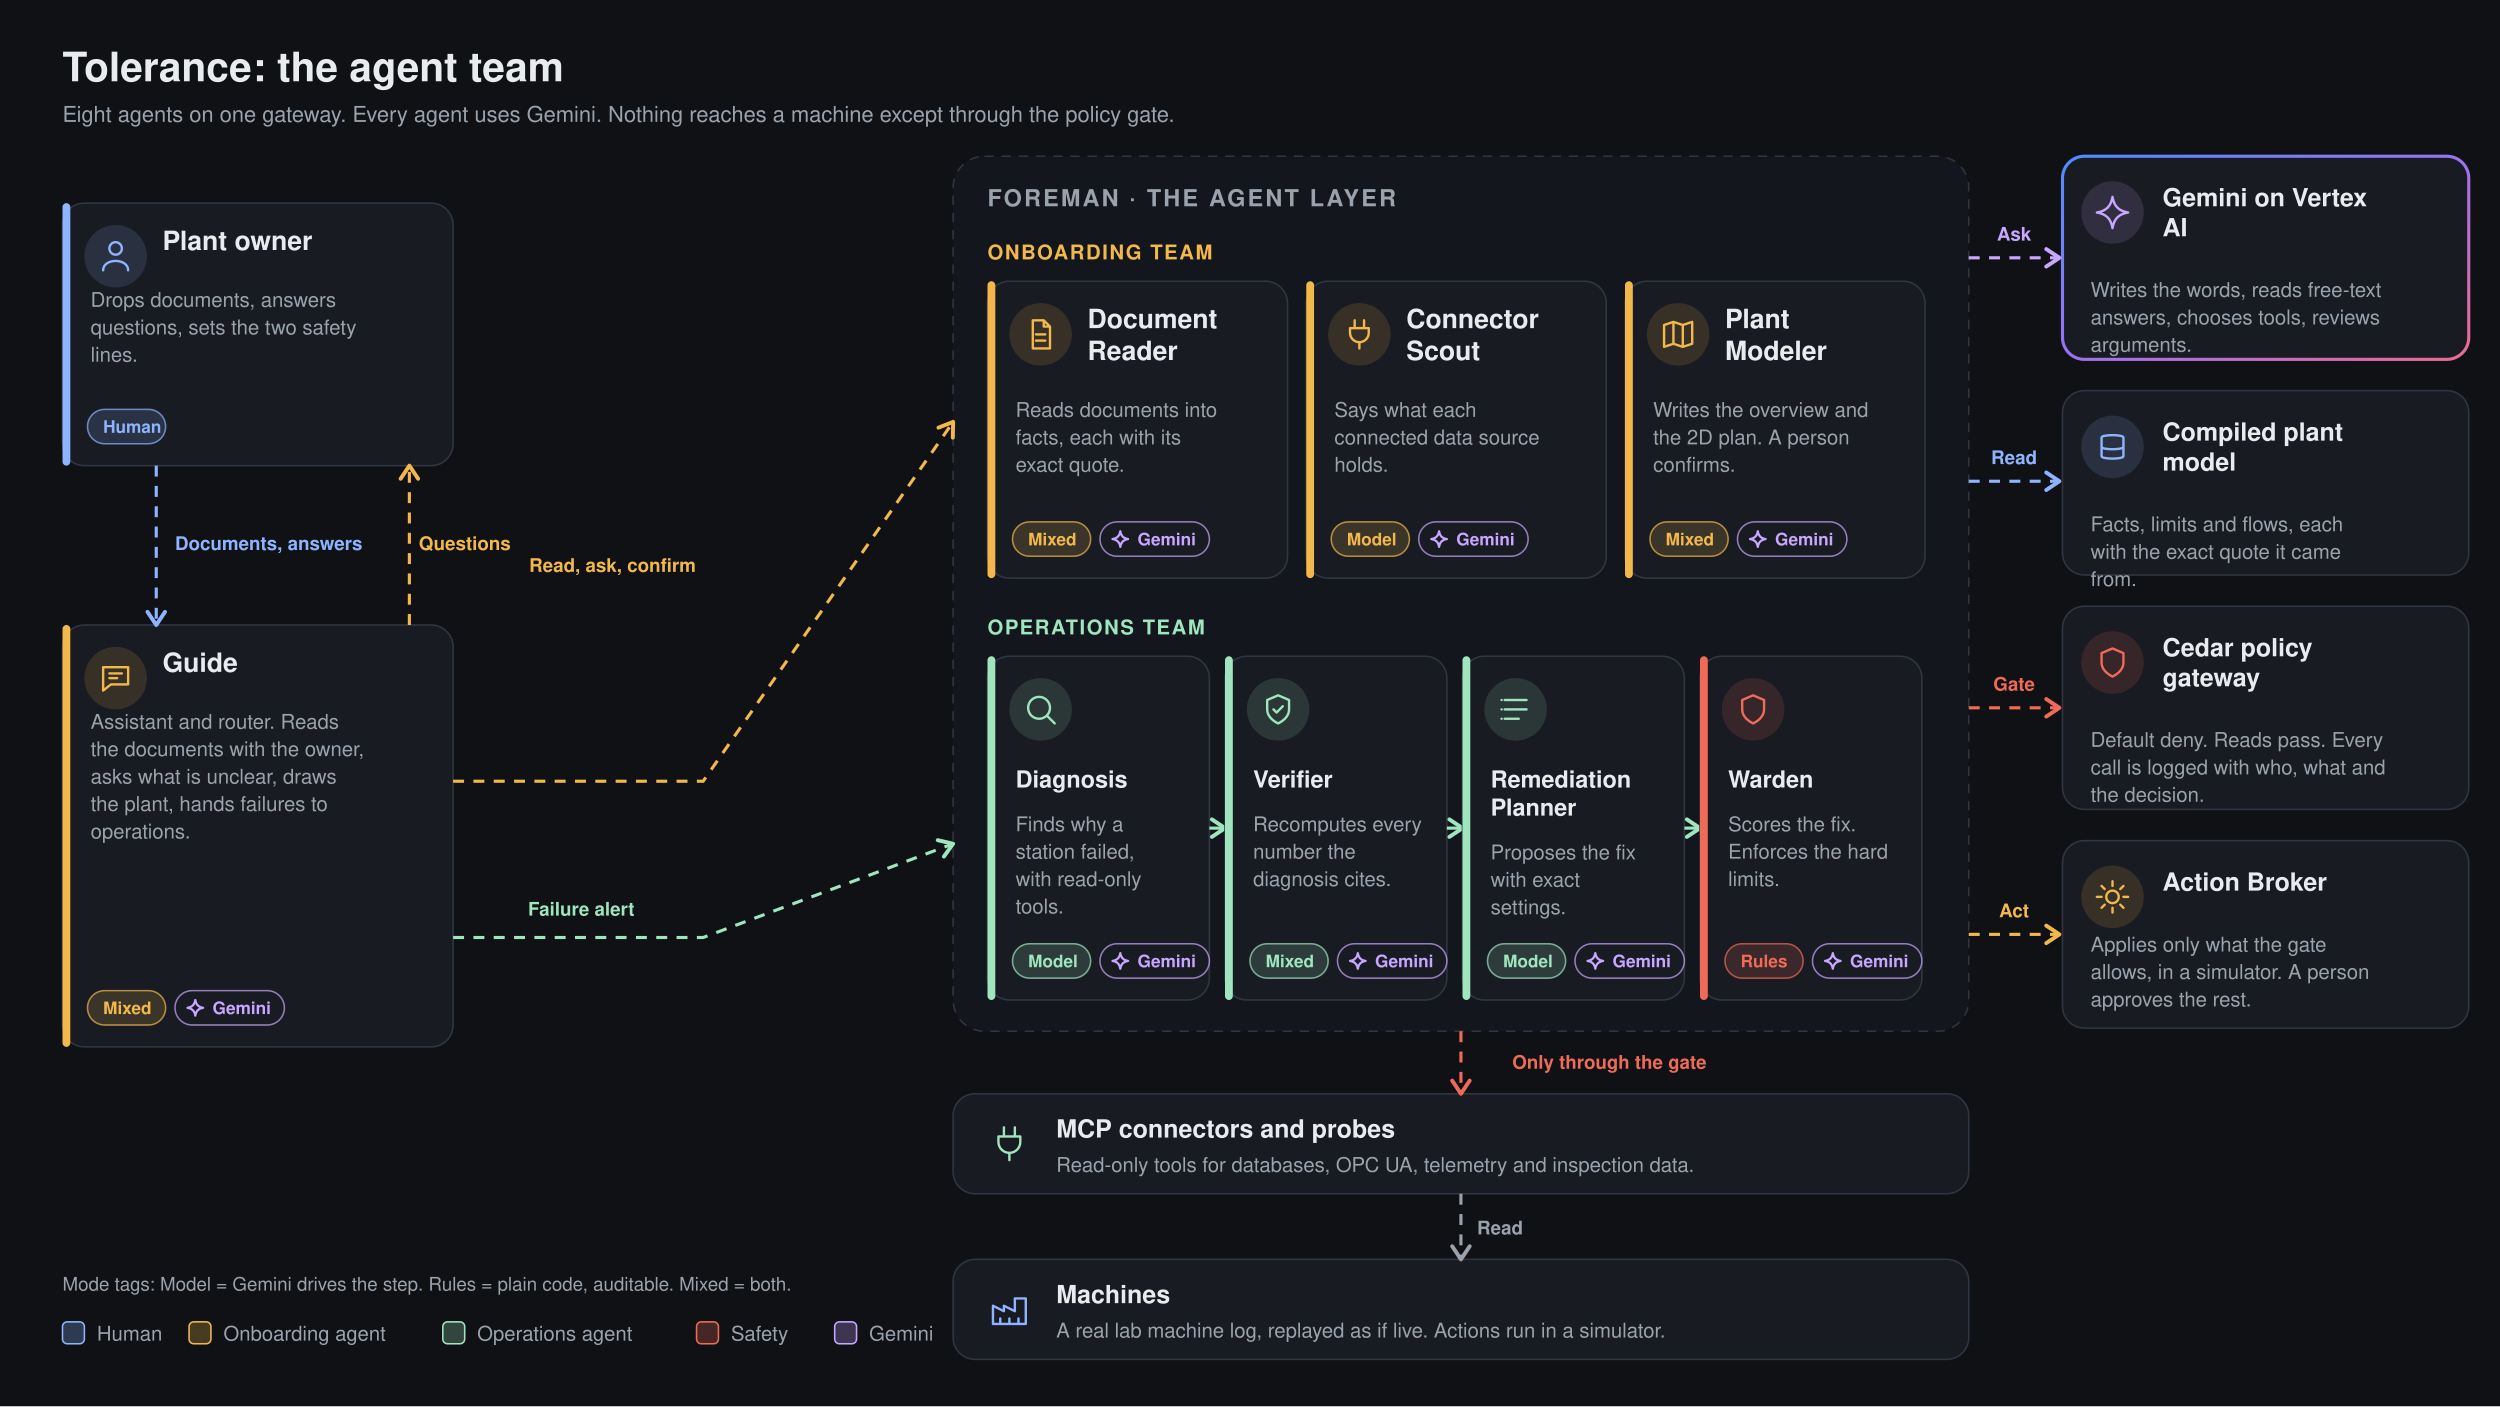
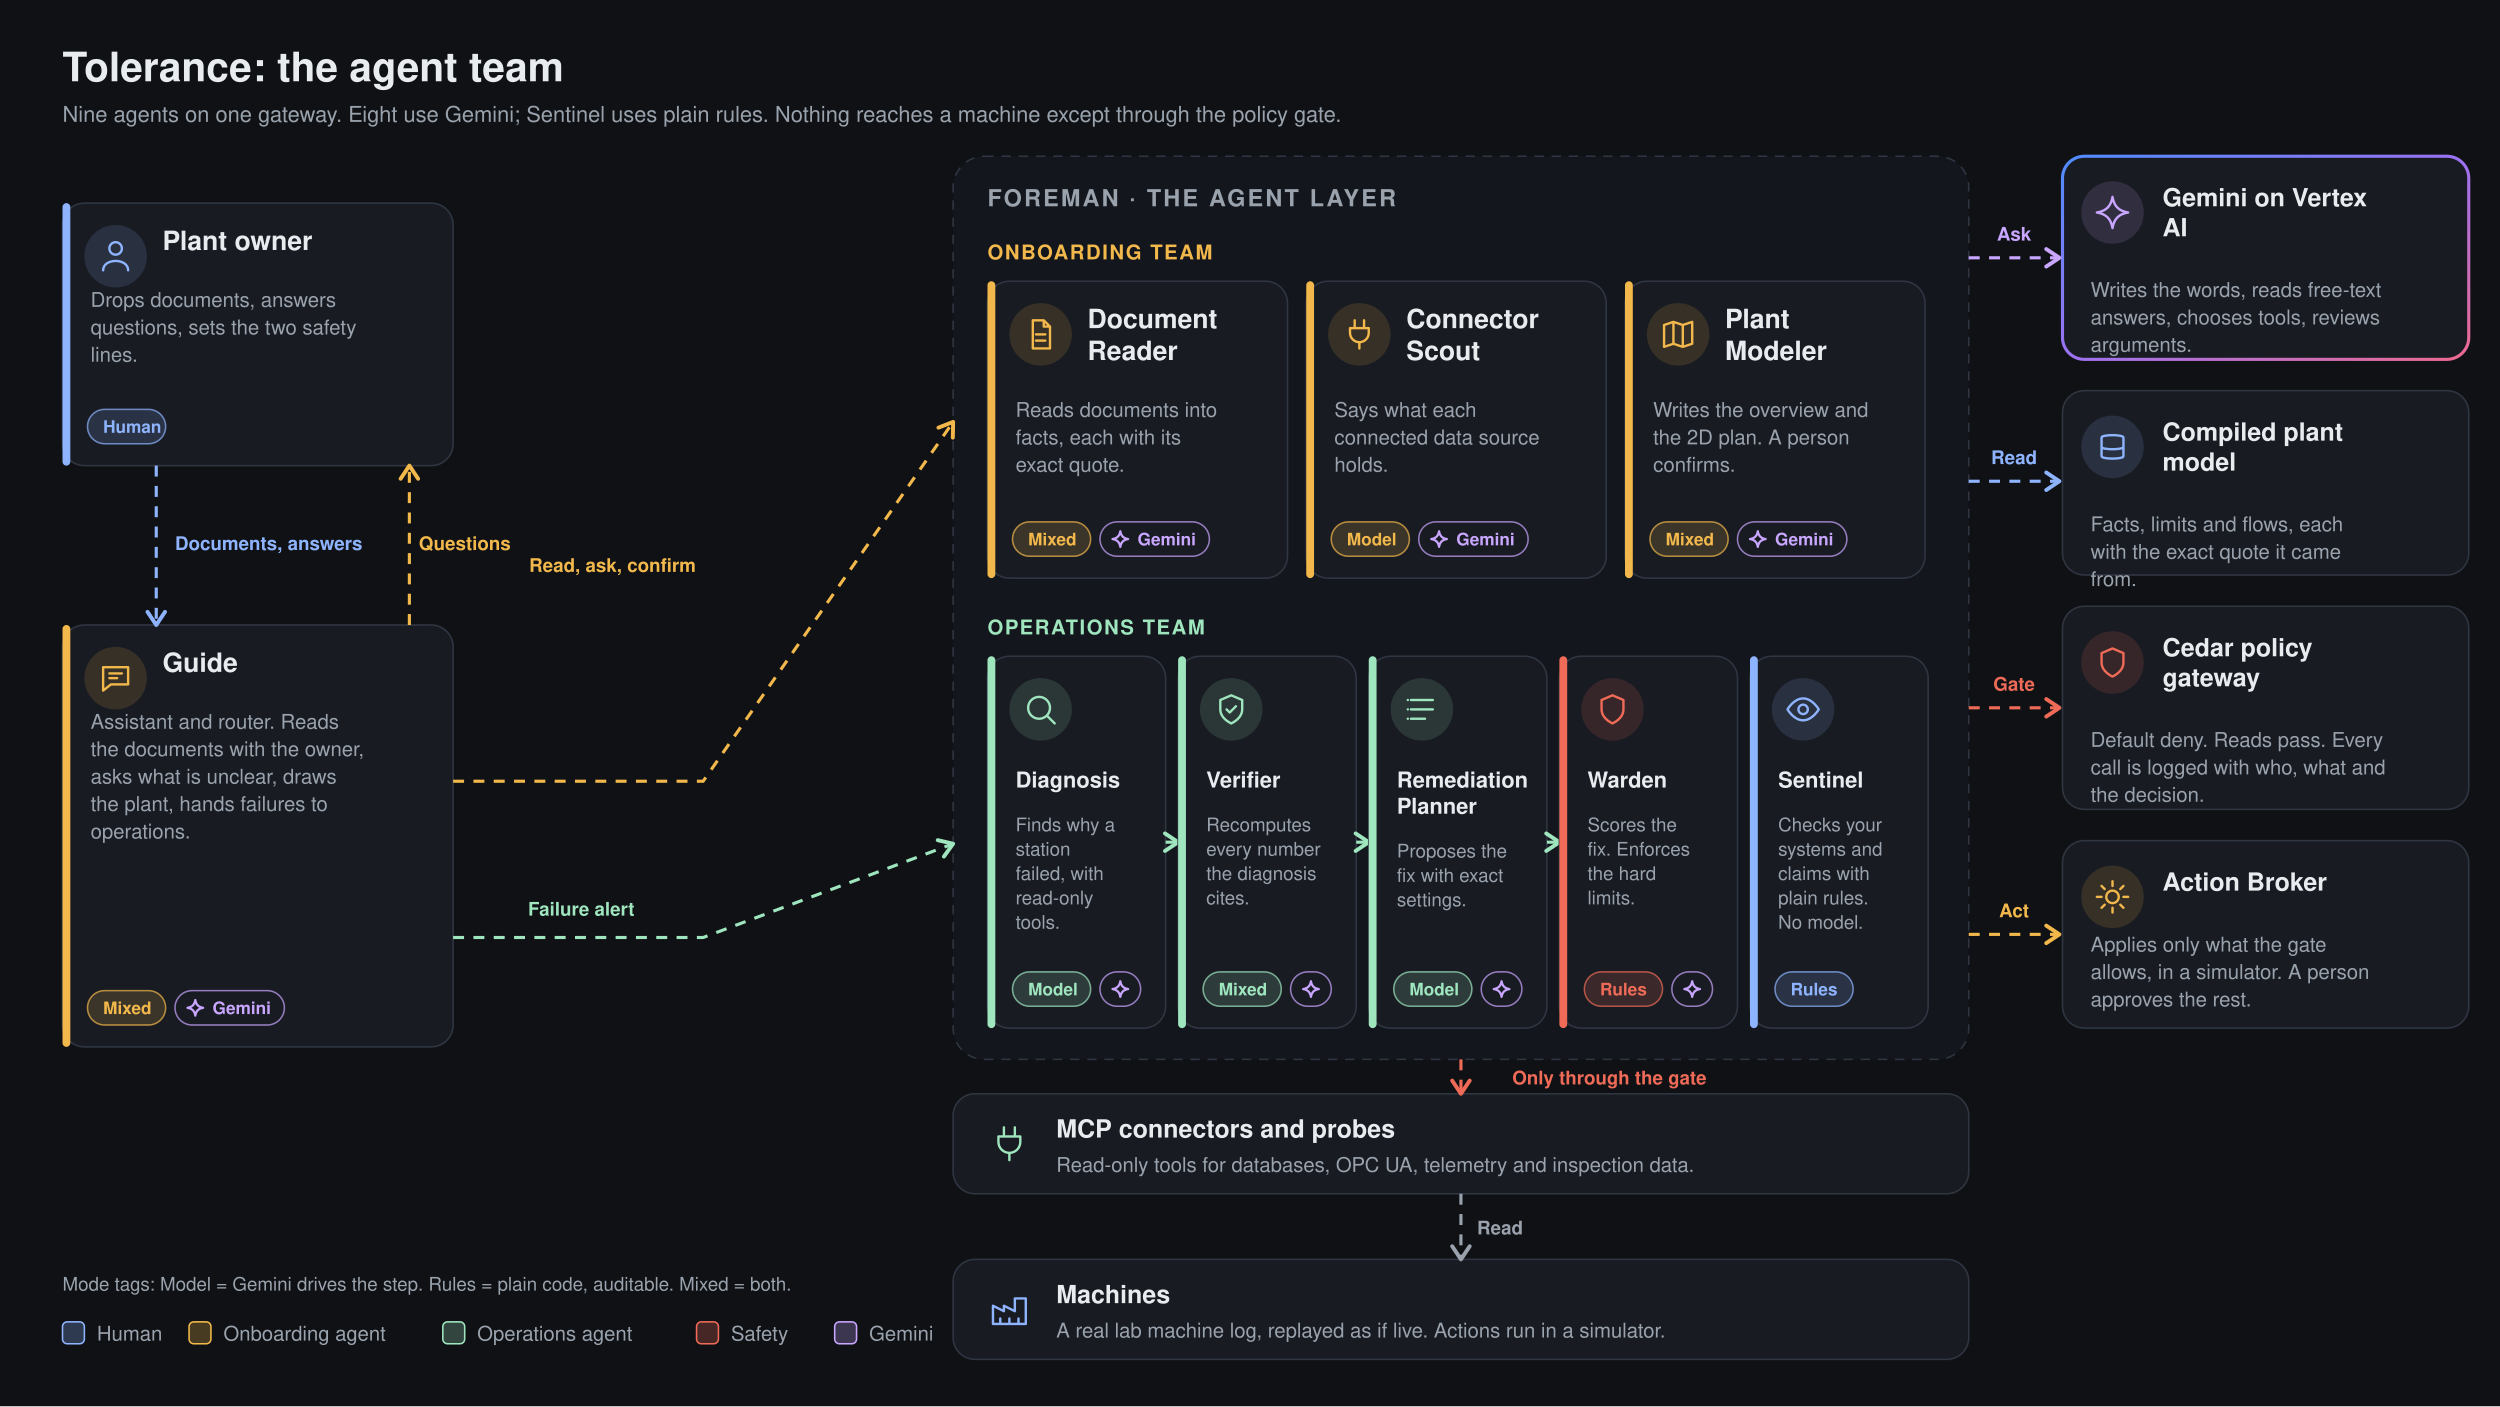
<svg xmlns="http://www.w3.org/2000/svg" viewBox="0 0 1600 900" width="1600" height="900" font-family="Helvetica, Arial, sans-serif" role="img">
  <defs>
    <style>.flow{stroke-dasharray:7 6;animation:fl 1.1s linear infinite}@keyframes fl{to{stroke-dashoffset:-26}}.card{animation:glow 8s ease-in-out infinite}@keyframes glow{0%,100%{filter:none}50%{filter:drop-shadow(0 0 6px #f2b84b33)}}@media (prefers-reduced-motion: reduce){.flow,.card{animation:none}}</style>
    <marker id="ah-9aa3ad" viewBox="0 0 10 10" refX="8" refY="5" markerWidth="7" markerHeight="7" orient="auto-start-reverse">
      <path d="M2 1L8 5L2 9" fill="none" stroke="#9aa3ad" stroke-width="1.8" stroke-linecap="round" stroke-linejoin="round" />
    </marker>
    <marker id="ah-f2b84b" viewBox="0 0 10 10" refX="8" refY="5" markerWidth="7" markerHeight="7" orient="auto-start-reverse">
      <path d="M2 1L8 5L2 9" fill="none" stroke="#f2b84b" stroke-width="1.8" stroke-linecap="round" stroke-linejoin="round" />
    </marker>
    <marker id="ah-9fe6bf" viewBox="0 0 10 10" refX="8" refY="5" markerWidth="7" markerHeight="7" orient="auto-start-reverse">
      <path d="M2 1L8 5L2 9" fill="none" stroke="#9fe6bf" stroke-width="1.8" stroke-linecap="round" stroke-linejoin="round" />
    </marker>
    <marker id="ah-8fb4ff" viewBox="0 0 10 10" refX="8" refY="5" markerWidth="7" markerHeight="7" orient="auto-start-reverse">
      <path d="M2 1L8 5L2 9" fill="none" stroke="#8fb4ff" stroke-width="1.8" stroke-linecap="round" stroke-linejoin="round" />
    </marker>
    <marker id="ah-c9a6ff" viewBox="0 0 10 10" refX="8" refY="5" markerWidth="7" markerHeight="7" orient="auto-start-reverse">
      <path d="M2 1L8 5L2 9" fill="none" stroke="#c9a6ff" stroke-width="1.8" stroke-linecap="round" stroke-linejoin="round" />
    </marker>
    <marker id="ah-ef6b57" viewBox="0 0 10 10" refX="8" refY="5" markerWidth="7" markerHeight="7" orient="auto-start-reverse">
      <path d="M2 1L8 5L2 9" fill="none" stroke="#ef6b57" stroke-width="1.8" stroke-linecap="round" stroke-linejoin="round" />
    </marker>
    <linearGradient id="gem" x1="0" y1="0" x2="1" y2="1">
      <stop offset="0" stop-color="#4f8cff" />
      <stop offset=".5" stop-color="#9b72f2" />
      <stop offset="1" stop-color="#ee6a8f" />
    </linearGradient>
  </defs>
  <rect width="1600" height="900" fill="#0f1115" />
  <text x="40" y="52" font-size="26" fill="#e9ecef" font-weight="700">Tolerance: the agent team</text>
-   <text x="40" y="78" font-size="14" fill="#9aa3ad">Eight agents on one gateway. Every agent uses Gemini. Nothing reaches a machine except through the policy gate.</text>
+   <text x="40" y="78" font-size="14" fill="#9aa3ad">Nine agents on one gateway. Eight use Gemini; Sentinel uses plain rules. Nothing reaches a machine except through the policy gate.</text>
  <g class="card">
    <rect x="40" y="130" width="250" height="168" rx="14" fill="#181b22" stroke="#2f3642" />
    <rect x="40" y="130" width="5" height="168" rx="2.5" fill="#8fb4ff" />
    <circle cx="74" cy="164" r="20" fill="#8fb4ff" fill-opacity=".14" />
    <g transform="translate(62,152) scale(1.0)" fill="none" stroke="#8fb4ff" stroke-width="1.53" stroke-linecap="round" stroke-linejoin="round">
      <path d="M12 11a4 4 0 1 0 0-8 4 4 0 0 0 0 8z M4 21c0-4 4-6 8-6s8 2 8 6" />
    </g>
    <text x="104" y="160.0" font-size="17" fill="#e9ecef" font-weight="700" text-anchor="start">Plant owner</text>
    <text x="58" y="196.4" font-size="13" fill="#9aa3ad" font-weight="400" text-anchor="start">Drops documents, answers</text>
    <text x="58" y="214.0" font-size="13" fill="#9aa3ad" font-weight="400" text-anchor="start">questions, sets the two safety</text>
    <text x="58" y="231.5" font-size="13" fill="#9aa3ad" font-weight="400" text-anchor="start">lines.</text>
    <rect x="56" y="262" width="50" height="22" rx="11" fill="#8fb4ff" fill-opacity="0.16" stroke="#8fb4ff" stroke-opacity=".7" />
    <text x="66" y="277" font-size="11" fill="#8fb4ff" font-weight="600">Human</text>
  </g>
  <g class="card">
    <rect x="40" y="400" width="250" height="270" rx="14" fill="#181b22" stroke="#2f3642" />
    <rect x="40" y="400" width="5" height="270" rx="2.5" fill="#f2b84b" />
    <circle cx="74" cy="434" r="20" fill="#f2b84b" fill-opacity=".14" />
    <g transform="translate(62,422) scale(1.0)" fill="none" stroke="#f2b84b" stroke-width="1.53" stroke-linecap="round" stroke-linejoin="round">
      <path d="M4 5h16v11H9l-5 4z M8 9h8 M8 12h5" />
    </g>
    <text x="104" y="430.0" font-size="17" fill="#e9ecef" font-weight="700" text-anchor="start">Guide</text>
    <text x="58" y="466.4" font-size="13" fill="#9aa3ad" font-weight="400" text-anchor="start">Assistant and router. Reads</text>
    <text x="58" y="483.9" font-size="13" fill="#9aa3ad" font-weight="400" text-anchor="start">the documents with the owner,</text>
    <text x="58" y="501.5" font-size="13" fill="#9aa3ad" font-weight="400" text-anchor="start">asks what is unclear, draws</text>
    <text x="58" y="519.0" font-size="13" fill="#9aa3ad" font-weight="400" text-anchor="start">the plant, hands failures to</text>
    <text x="58" y="536.6" font-size="13" fill="#9aa3ad" font-weight="400" text-anchor="start">operations.</text>
    <rect x="56" y="634" width="50" height="22" rx="11" fill="#f2b84b" fill-opacity="0.16" stroke="#f2b84b" stroke-opacity=".7" />
    <text x="66" y="649" font-size="11" fill="#f2b84b" font-weight="600">Mixed</text>
    <rect x="112.0" y="634" width="70" height="22" rx="11" fill="none" fill-opacity="0" stroke="#c9a6ff" stroke-opacity=".7" />
    <g transform="translate(119.0,639) scale(0.5)" fill="none" stroke="#c9a6ff" stroke-width="2.88" stroke-linecap="round" stroke-linejoin="round">
      <path d="M12 2c1 6 4 9 10 10-6 1-9 4-10 10-1-6-4-9-10-10 6-1 9-4 10-10z" />
    </g>
    <text x="136.0" y="649" font-size="11" fill="#c9a6ff" font-weight="600">Gemini</text>
  </g>
  <path d="M100,298 L100,400" fill="none" stroke="#8fb4ff" stroke-width="2" class="flow" marker-end="url(#ah-8fb4ff)" />
  <text x="112" y="352" font-size="12" fill="#8fb4ff" font-weight="600">Documents, answers</text>
  <path d="M262,400 L262,298" fill="none" stroke="#f2b84b" stroke-width="2" class="flow" marker-end="url(#ah-f2b84b)" />
  <text x="268" y="352" font-size="12" fill="#f2b84b" font-weight="600">Questions</text>
-   <rect x="610" y="100" width="650" height="560" rx="20" fill="#13161c" stroke="#2f3642" stroke-dasharray="6 5" />
+   <rect x="610" y="100" width="650" height="578" rx="20" fill="#13161c" stroke="#2f3642" stroke-dasharray="6 5" />
  <text x="632" y="132" font-size="15" fill="#9aa3ad" font-weight="700" letter-spacing="1.4">FOREMAN · THE AGENT LAYER</text>
  <text x="632" y="166" font-size="13" fill="#f2b84b" font-weight="700" letter-spacing="1">ONBOARDING TEAM</text>
  <g class="card">
    <rect x="632" y="180" width="192" height="190" rx="14" fill="#181b22" stroke="#2f3642" />
    <rect x="632" y="180" width="5" height="190" rx="2.5" fill="#f2b84b" />
    <circle cx="666" cy="214" r="20" fill="#f2b84b" fill-opacity=".14" />
    <g transform="translate(654,202) scale(1.0)" fill="none" stroke="#f2b84b" stroke-width="1.53" stroke-linecap="round" stroke-linejoin="round">
      <path d="M7 3h7l4 4v14H7z M14 3v4h4 M9 12h6 M9 16h6" />
    </g>
    <text x="696" y="210.0" font-size="17" fill="#e9ecef" font-weight="700" text-anchor="start">Document</text>
    <text x="696" y="230.4" font-size="17" fill="#e9ecef" font-weight="700" text-anchor="start">Reader</text>
    <text x="650" y="266.8" font-size="13" fill="#9aa3ad" font-weight="400" text-anchor="start">Reads documents into</text>
    <text x="650" y="284.4" font-size="13" fill="#9aa3ad" font-weight="400" text-anchor="start">facts, each with its</text>
    <text x="650" y="301.9" font-size="13" fill="#9aa3ad" font-weight="400" text-anchor="start">exact quote.</text>
    <rect x="648" y="334" width="50" height="22" rx="11" fill="#f2b84b" fill-opacity="0.16" stroke="#f2b84b" stroke-opacity=".7" />
    <text x="658" y="349" font-size="11" fill="#f2b84b" font-weight="600">Mixed</text>
    <rect x="704.0" y="334" width="70" height="22" rx="11" fill="none" fill-opacity="0" stroke="#c9a6ff" stroke-opacity=".7" />
    <g transform="translate(711.0,339) scale(0.5)" fill="none" stroke="#c9a6ff" stroke-width="2.88" stroke-linecap="round" stroke-linejoin="round">
      <path d="M12 2c1 6 4 9 10 10-6 1-9 4-10 10-1-6-4-9-10-10 6-1 9-4 10-10z" />
    </g>
    <text x="728.0" y="349" font-size="11" fill="#c9a6ff" font-weight="600">Gemini</text>
  </g>
  <g class="card">
    <rect x="836" y="180" width="192" height="190" rx="14" fill="#181b22" stroke="#2f3642" />
    <rect x="836" y="180" width="5" height="190" rx="2.5" fill="#f2b84b" />
    <circle cx="870" cy="214" r="20" fill="#f2b84b" fill-opacity=".14" />
    <g transform="translate(858,202) scale(1.0)" fill="none" stroke="#f2b84b" stroke-width="1.53" stroke-linecap="round" stroke-linejoin="round">
      <path d="M9 3v5 M15 3v5 M6 8h12v3a6 6 0 0 1-12 0z M12 17v4" />
    </g>
    <text x="900" y="210.0" font-size="17" fill="#e9ecef" font-weight="700" text-anchor="start">Connector</text>
    <text x="900" y="230.4" font-size="17" fill="#e9ecef" font-weight="700" text-anchor="start">Scout</text>
    <text x="854" y="266.8" font-size="13" fill="#9aa3ad" font-weight="400" text-anchor="start">Says what each</text>
    <text x="854" y="284.4" font-size="13" fill="#9aa3ad" font-weight="400" text-anchor="start">connected data source</text>
    <text x="854" y="301.9" font-size="13" fill="#9aa3ad" font-weight="400" text-anchor="start">holds.</text>
    <rect x="852" y="334" width="50" height="22" rx="11" fill="#f2b84b" fill-opacity="0.16" stroke="#f2b84b" stroke-opacity=".7" />
    <text x="862" y="349" font-size="11" fill="#f2b84b" font-weight="600">Model</text>
    <rect x="908.0" y="334" width="70" height="22" rx="11" fill="none" fill-opacity="0" stroke="#c9a6ff" stroke-opacity=".7" />
    <g transform="translate(915.0,339) scale(0.5)" fill="none" stroke="#c9a6ff" stroke-width="2.88" stroke-linecap="round" stroke-linejoin="round">
      <path d="M12 2c1 6 4 9 10 10-6 1-9 4-10 10-1-6-4-9-10-10 6-1 9-4 10-10z" />
    </g>
    <text x="932.0" y="349" font-size="11" fill="#c9a6ff" font-weight="600">Gemini</text>
  </g>
  <g class="card">
    <rect x="1040" y="180" width="192" height="190" rx="14" fill="#181b22" stroke="#2f3642" />
    <rect x="1040" y="180" width="5" height="190" rx="2.5" fill="#f2b84b" />
    <circle cx="1074" cy="214" r="20" fill="#f2b84b" fill-opacity=".14" />
    <g transform="translate(1062,202) scale(1.0)" fill="none" stroke="#f2b84b" stroke-width="1.53" stroke-linecap="round" stroke-linejoin="round">
      <path d="M3 6l6-2 6 2 6-2v14l-6 2-6-2-6 2z M9 4v14 M15 6v14" />
    </g>
    <text x="1104" y="210.0" font-size="17" fill="#e9ecef" font-weight="700" text-anchor="start">Plant</text>
    <text x="1104" y="230.4" font-size="17" fill="#e9ecef" font-weight="700" text-anchor="start">Modeler</text>
    <text x="1058" y="266.8" font-size="13" fill="#9aa3ad" font-weight="400" text-anchor="start">Writes the overview and</text>
    <text x="1058" y="284.4" font-size="13" fill="#9aa3ad" font-weight="400" text-anchor="start">the 2D plan. A person</text>
    <text x="1058" y="301.9" font-size="13" fill="#9aa3ad" font-weight="400" text-anchor="start">confirms.</text>
    <rect x="1056" y="334" width="50" height="22" rx="11" fill="#f2b84b" fill-opacity="0.16" stroke="#f2b84b" stroke-opacity=".7" />
    <text x="1066" y="349" font-size="11" fill="#f2b84b" font-weight="600">Mixed</text>
    <rect x="1112.0" y="334" width="70" height="22" rx="11" fill="none" fill-opacity="0" stroke="#c9a6ff" stroke-opacity=".7" />
    <g transform="translate(1119.0,339) scale(0.5)" fill="none" stroke="#c9a6ff" stroke-width="2.88" stroke-linecap="round" stroke-linejoin="round">
      <path d="M12 2c1 6 4 9 10 10-6 1-9 4-10 10-1-6-4-9-10-10 6-1 9-4 10-10z" />
    </g>
    <text x="1136.0" y="349" font-size="11" fill="#c9a6ff" font-weight="600">Gemini</text>
  </g>
  <text x="632" y="406" font-size="13" fill="#9fe6bf" font-weight="700" letter-spacing="1">OPERATIONS TEAM</text>
  <g class="card">
-     <rect x="632" y="420" width="142" height="220" rx="14" fill="#181b22" stroke="#2f3642" />
-     <rect x="632" y="420" width="5" height="220" rx="2.5" fill="#9fe6bf" />
+     <rect x="632" y="420" width="114" height="238" rx="14" fill="#181b22" stroke="#2f3642" />
+     <rect x="632" y="420" width="5" height="238" rx="2.5" fill="#9fe6bf" />
    <circle cx="666" cy="454" r="20" fill="#9fe6bf" fill-opacity=".14" />
    <g transform="translate(654,442) scale(1.0)" fill="none" stroke="#9fe6bf" stroke-width="1.53" stroke-linecap="round" stroke-linejoin="round">
      <path d="M11 4a7 7 0 1 0 0 14 7 7 0 0 0 0-14z M21 21l-5-5" />
    </g>
-     <text x="650" y="504.0" font-size="15" fill="#e9ecef" font-weight="700" text-anchor="start">Diagnosis</text>
-     <text x="650" y="532.0" font-size="13" fill="#9aa3ad" font-weight="400" text-anchor="start">Finds why a</text>
-     <text x="650" y="549.5" font-size="13" fill="#9aa3ad" font-weight="400" text-anchor="start">station failed,</text>
-     <text x="650" y="567.1" font-size="13" fill="#9aa3ad" font-weight="400" text-anchor="start">with read-only</text>
-     <text x="650" y="584.6" font-size="13" fill="#9aa3ad" font-weight="400" text-anchor="start">tools.</text>
-     <rect x="648" y="604" width="50" height="22" rx="11" fill="#9fe6bf" fill-opacity="0.16" stroke="#9fe6bf" stroke-opacity=".7" />
-     <text x="658" y="619" font-size="11" fill="#9fe6bf" font-weight="600">Model</text>
-     <rect x="704.0" y="604" width="70" height="22" rx="11" fill="none" fill-opacity="0" stroke="#c9a6ff" stroke-opacity=".7" />
-     <g transform="translate(711.0,609) scale(0.5)" fill="none" stroke="#c9a6ff" stroke-width="2.88" stroke-linecap="round" stroke-linejoin="round">
-       <path d="M12 2c1 6 4 9 10 10-6 1-9 4-10 10-1-6-4-9-10-10 6-1 9-4 10-10z" />
-     </g>
-     <text x="728.0" y="619" font-size="11" fill="#c9a6ff" font-weight="600">Gemini</text>
-   </g>
-   <path d="M774,530 L784,530" fill="none" stroke="#9fe6bf" stroke-width="2" marker-end="url(#ah-9fe6bf)" />
-   <g class="card">
-     <rect x="784" y="420" width="142" height="220" rx="14" fill="#181b22" stroke="#2f3642" />
-     <rect x="784" y="420" width="5" height="220" rx="2.5" fill="#9fe6bf" />
-     <circle cx="818" cy="454" r="20" fill="#9fe6bf" fill-opacity=".14" />
-     <g transform="translate(806,442) scale(1.0)" fill="none" stroke="#9fe6bf" stroke-width="1.53" stroke-linecap="round" stroke-linejoin="round">
+     <text x="650" y="504.0" font-size="14" fill="#e9ecef" font-weight="700" text-anchor="start">Diagnosis</text>
+     <text x="650" y="532.0" font-size="12" fill="#9aa3ad" font-weight="400" text-anchor="start">Finds why a</text>
+     <text x="650" y="547.6" font-size="12" fill="#9aa3ad" font-weight="400" text-anchor="start">station</text>
+     <text x="650" y="563.2" font-size="12" fill="#9aa3ad" font-weight="400" text-anchor="start">failed, with</text>
+     <text x="650" y="578.8" font-size="12" fill="#9aa3ad" font-weight="400" text-anchor="start">read-only</text>
+     <text x="650" y="594.4" font-size="12" fill="#9aa3ad" font-weight="400" text-anchor="start">tools.</text>
+     <rect x="648" y="622" width="50" height="22" rx="11" fill="#9fe6bf" fill-opacity="0.16" stroke="#9fe6bf" stroke-opacity=".7" />
+     <text x="658" y="637" font-size="11" fill="#9fe6bf" font-weight="600">Model</text>
+     <rect x="704.0" y="622" width="26" height="22" rx="11" fill="none" fill-opacity="0" stroke="#c9a6ff" stroke-opacity=".7" />
+     <g transform="translate(711.0,627) scale(0.5)" fill="none" stroke="#c9a6ff" stroke-width="2.88" stroke-linecap="round" stroke-linejoin="round">
+       <path d="M12 2c1 6 4 9 10 10-6 1-9 4-10 10-1-6-4-9-10-10 6-1 9-4 10-10z" />
+     </g>
+     <text x="728.0" y="637" font-size="11" fill="#c9a6ff" font-weight="600" />
+   </g>
+   <path d="M746,539 L754,539" fill="none" stroke="#9fe6bf" stroke-width="2" marker-end="url(#ah-9fe6bf)" />
+   <g class="card">
+     <rect x="754" y="420" width="114" height="238" rx="14" fill="#181b22" stroke="#2f3642" />
+     <rect x="754" y="420" width="5" height="238" rx="2.5" fill="#9fe6bf" />
+     <circle cx="788" cy="454" r="20" fill="#9fe6bf" fill-opacity=".14" />
+     <g transform="translate(776,442) scale(1.0)" fill="none" stroke="#9fe6bf" stroke-width="1.53" stroke-linecap="round" stroke-linejoin="round">
      <path d="M12 3l7 3v6c0 4-3 7-7 9-4-2-7-5-7-9V6z M9 12l2 2 4-4" />
    </g>
-     <text x="802" y="504.0" font-size="15" fill="#e9ecef" font-weight="700" text-anchor="start">Verifier</text>
-     <text x="802" y="532.0" font-size="13" fill="#9aa3ad" font-weight="400" text-anchor="start">Recomputes every</text>
-     <text x="802" y="549.5" font-size="13" fill="#9aa3ad" font-weight="400" text-anchor="start">number the</text>
-     <text x="802" y="567.1" font-size="13" fill="#9aa3ad" font-weight="400" text-anchor="start">diagnosis cites.</text>
-     <rect x="800" y="604" width="50" height="22" rx="11" fill="#9fe6bf" fill-opacity="0.16" stroke="#9fe6bf" stroke-opacity=".7" />
-     <text x="810" y="619" font-size="11" fill="#9fe6bf" font-weight="600">Mixed</text>
-     <rect x="856.0" y="604" width="70" height="22" rx="11" fill="none" fill-opacity="0" stroke="#c9a6ff" stroke-opacity=".7" />
-     <g transform="translate(863.0,609) scale(0.5)" fill="none" stroke="#c9a6ff" stroke-width="2.88" stroke-linecap="round" stroke-linejoin="round">
-       <path d="M12 2c1 6 4 9 10 10-6 1-9 4-10 10-1-6-4-9-10-10 6-1 9-4 10-10z" />
-     </g>
-     <text x="880.0" y="619" font-size="11" fill="#c9a6ff" font-weight="600">Gemini</text>
-   </g>
-   <path d="M926,530 L936,530" fill="none" stroke="#9fe6bf" stroke-width="2" marker-end="url(#ah-9fe6bf)" />
-   <g class="card">
-     <rect x="936" y="420" width="142" height="220" rx="14" fill="#181b22" stroke="#2f3642" />
-     <rect x="936" y="420" width="5" height="220" rx="2.5" fill="#9fe6bf" />
-     <circle cx="970" cy="454" r="20" fill="#9fe6bf" fill-opacity=".14" />
-     <g transform="translate(958,442) scale(1.0)" fill="none" stroke="#9fe6bf" stroke-width="1.53" stroke-linecap="round" stroke-linejoin="round">
+     <text x="772" y="504.0" font-size="14" fill="#e9ecef" font-weight="700" text-anchor="start">Verifier</text>
+     <text x="772" y="532.0" font-size="12" fill="#9aa3ad" font-weight="400" text-anchor="start">Recomputes</text>
+     <text x="772" y="547.6" font-size="12" fill="#9aa3ad" font-weight="400" text-anchor="start">every number</text>
+     <text x="772" y="563.2" font-size="12" fill="#9aa3ad" font-weight="400" text-anchor="start">the diagnosis</text>
+     <text x="772" y="578.8" font-size="12" fill="#9aa3ad" font-weight="400" text-anchor="start">cites.</text>
+     <rect x="770" y="622" width="50" height="22" rx="11" fill="#9fe6bf" fill-opacity="0.16" stroke="#9fe6bf" stroke-opacity=".7" />
+     <text x="780" y="637" font-size="11" fill="#9fe6bf" font-weight="600">Mixed</text>
+     <rect x="826.0" y="622" width="26" height="22" rx="11" fill="none" fill-opacity="0" stroke="#c9a6ff" stroke-opacity=".7" />
+     <g transform="translate(833.0,627) scale(0.5)" fill="none" stroke="#c9a6ff" stroke-width="2.88" stroke-linecap="round" stroke-linejoin="round">
+       <path d="M12 2c1 6 4 9 10 10-6 1-9 4-10 10-1-6-4-9-10-10 6-1 9-4 10-10z" />
+     </g>
+     <text x="850.0" y="637" font-size="11" fill="#c9a6ff" font-weight="600" />
+   </g>
+   <path d="M868,539 L876,539" fill="none" stroke="#9fe6bf" stroke-width="2" marker-end="url(#ah-9fe6bf)" />
+   <g class="card">
+     <rect x="876" y="420" width="114" height="238" rx="14" fill="#181b22" stroke="#2f3642" />
+     <rect x="876" y="420" width="5" height="238" rx="2.5" fill="#9fe6bf" />
+     <circle cx="910" cy="454" r="20" fill="#9fe6bf" fill-opacity=".14" />
+     <g transform="translate(898,442) scale(1.0)" fill="none" stroke="#9fe6bf" stroke-width="1.53" stroke-linecap="round" stroke-linejoin="round">
      <path d="M5 6h14 M5 12h14 M5 18h9 M3 6h.01 M3 12h.01 M3 18h.01" />
    </g>
-     <text x="954" y="504.0" font-size="15" fill="#e9ecef" font-weight="700" text-anchor="start">Remediation</text>
-     <text x="954" y="522.0" font-size="15" fill="#e9ecef" font-weight="700" text-anchor="start">Planner</text>
-     <text x="954" y="550.0" font-size="13" fill="#9aa3ad" font-weight="400" text-anchor="start">Proposes the fix</text>
-     <text x="954" y="567.5" font-size="13" fill="#9aa3ad" font-weight="400" text-anchor="start">with exact</text>
-     <text x="954" y="585.1" font-size="13" fill="#9aa3ad" font-weight="400" text-anchor="start">settings.</text>
-     <rect x="952" y="604" width="50" height="22" rx="11" fill="#9fe6bf" fill-opacity="0.16" stroke="#9fe6bf" stroke-opacity=".7" />
-     <text x="962" y="619" font-size="11" fill="#9fe6bf" font-weight="600">Model</text>
-     <rect x="1008.0" y="604" width="70" height="22" rx="11" fill="none" fill-opacity="0" stroke="#c9a6ff" stroke-opacity=".7" />
-     <g transform="translate(1015.0,609) scale(0.5)" fill="none" stroke="#c9a6ff" stroke-width="2.88" stroke-linecap="round" stroke-linejoin="round">
-       <path d="M12 2c1 6 4 9 10 10-6 1-9 4-10 10-1-6-4-9-10-10 6-1 9-4 10-10z" />
-     </g>
-     <text x="1032.0" y="619" font-size="11" fill="#c9a6ff" font-weight="600">Gemini</text>
-   </g>
-   <path d="M1078,530 L1088,530" fill="none" stroke="#9fe6bf" stroke-width="2" marker-end="url(#ah-9fe6bf)" />
-   <g class="card">
-     <rect x="1088" y="420" width="142" height="220" rx="14" fill="#181b22" stroke="#2f3642" />
-     <rect x="1088" y="420" width="5" height="220" rx="2.5" fill="#ef6b57" />
-     <circle cx="1122" cy="454" r="20" fill="#ef6b57" fill-opacity=".14" />
-     <g transform="translate(1110,442) scale(1.0)" fill="none" stroke="#ef6b57" stroke-width="1.53" stroke-linecap="round" stroke-linejoin="round">
+     <text x="894" y="504.0" font-size="14" fill="#e9ecef" font-weight="700" text-anchor="start">Remediation</text>
+     <text x="894" y="520.8" font-size="14" fill="#e9ecef" font-weight="700" text-anchor="start">Planner</text>
+     <text x="894" y="548.8" font-size="12" fill="#9aa3ad" font-weight="400" text-anchor="start">Proposes the</text>
+     <text x="894" y="564.4" font-size="12" fill="#9aa3ad" font-weight="400" text-anchor="start">fix with exact</text>
+     <text x="894" y="580.0" font-size="12" fill="#9aa3ad" font-weight="400" text-anchor="start">settings.</text>
+     <rect x="892" y="622" width="50" height="22" rx="11" fill="#9fe6bf" fill-opacity="0.16" stroke="#9fe6bf" stroke-opacity=".7" />
+     <text x="902" y="637" font-size="11" fill="#9fe6bf" font-weight="600">Model</text>
+     <rect x="948.0" y="622" width="26" height="22" rx="11" fill="none" fill-opacity="0" stroke="#c9a6ff" stroke-opacity=".7" />
+     <g transform="translate(955.0,627) scale(0.5)" fill="none" stroke="#c9a6ff" stroke-width="2.88" stroke-linecap="round" stroke-linejoin="round">
+       <path d="M12 2c1 6 4 9 10 10-6 1-9 4-10 10-1-6-4-9-10-10 6-1 9-4 10-10z" />
+     </g>
+     <text x="972.0" y="637" font-size="11" fill="#c9a6ff" font-weight="600" />
+   </g>
+   <path d="M990,539 L998,539" fill="none" stroke="#9fe6bf" stroke-width="2" marker-end="url(#ah-9fe6bf)" />
+   <g class="card">
+     <rect x="998" y="420" width="114" height="238" rx="14" fill="#181b22" stroke="#2f3642" />
+     <rect x="998" y="420" width="5" height="238" rx="2.5" fill="#ef6b57" />
+     <circle cx="1032" cy="454" r="20" fill="#ef6b57" fill-opacity=".14" />
+     <g transform="translate(1020,442) scale(1.0)" fill="none" stroke="#ef6b57" stroke-width="1.53" stroke-linecap="round" stroke-linejoin="round">
      <path d="M12 3l7 3v6c0 4-3 7-7 9-4-2-7-5-7-9V6z" />
    </g>
-     <text x="1106" y="504.0" font-size="15" fill="#e9ecef" font-weight="700" text-anchor="start">Warden</text>
-     <text x="1106" y="532.0" font-size="13" fill="#9aa3ad" font-weight="400" text-anchor="start">Scores the fix.</text>
-     <text x="1106" y="549.5" font-size="13" fill="#9aa3ad" font-weight="400" text-anchor="start">Enforces the hard</text>
-     <text x="1106" y="567.1" font-size="13" fill="#9aa3ad" font-weight="400" text-anchor="start">limits.</text>
-     <rect x="1104" y="604" width="50" height="22" rx="11" fill="#ef6b57" fill-opacity="0.16" stroke="#ef6b57" stroke-opacity=".7" />
-     <text x="1114" y="619" font-size="11" fill="#ef6b57" font-weight="600">Rules</text>
-     <rect x="1160.0" y="604" width="70" height="22" rx="11" fill="none" fill-opacity="0" stroke="#c9a6ff" stroke-opacity=".7" />
-     <g transform="translate(1167.0,609) scale(0.5)" fill="none" stroke="#c9a6ff" stroke-width="2.88" stroke-linecap="round" stroke-linejoin="round">
-       <path d="M12 2c1 6 4 9 10 10-6 1-9 4-10 10-1-6-4-9-10-10 6-1 9-4 10-10z" />
-     </g>
-     <text x="1184.0" y="619" font-size="11" fill="#c9a6ff" font-weight="600">Gemini</text>
+     <text x="1016" y="504.0" font-size="14" fill="#e9ecef" font-weight="700" text-anchor="start">Warden</text>
+     <text x="1016" y="532.0" font-size="12" fill="#9aa3ad" font-weight="400" text-anchor="start">Scores the</text>
+     <text x="1016" y="547.6" font-size="12" fill="#9aa3ad" font-weight="400" text-anchor="start">fix. Enforces</text>
+     <text x="1016" y="563.2" font-size="12" fill="#9aa3ad" font-weight="400" text-anchor="start">the hard</text>
+     <text x="1016" y="578.8" font-size="12" fill="#9aa3ad" font-weight="400" text-anchor="start">limits.</text>
+     <rect x="1014" y="622" width="50" height="22" rx="11" fill="#ef6b57" fill-opacity="0.16" stroke="#ef6b57" stroke-opacity=".7" />
+     <text x="1024" y="637" font-size="11" fill="#ef6b57" font-weight="600">Rules</text>
+     <rect x="1070.0" y="622" width="26" height="22" rx="11" fill="none" fill-opacity="0" stroke="#c9a6ff" stroke-opacity=".7" />
+     <g transform="translate(1077.0,627) scale(0.5)" fill="none" stroke="#c9a6ff" stroke-width="2.88" stroke-linecap="round" stroke-linejoin="round">
+       <path d="M12 2c1 6 4 9 10 10-6 1-9 4-10 10-1-6-4-9-10-10 6-1 9-4 10-10z" />
+     </g>
+     <text x="1094.0" y="637" font-size="11" fill="#c9a6ff" font-weight="600" />
+   </g>
+   <g class="card">
+     <rect x="1120" y="420" width="114" height="238" rx="14" fill="#181b22" stroke="#2f3642" />
+     <rect x="1120" y="420" width="5" height="238" rx="2.5" fill="#8fb4ff" />
+     <circle cx="1154" cy="454" r="20" fill="#8fb4ff" fill-opacity=".14" />
+     <g transform="translate(1142,442) scale(1.0)" fill="none" stroke="#8fb4ff" stroke-width="1.53" stroke-linecap="round" stroke-linejoin="round">
+       <path d="M2 12s4-7 10-7 10 7 10 7-4 7-10 7S2 12 2 12z M12 9a3 3 0 1 0 0 6 3 3 0 0 0 0-6z" />
+     </g>
+     <text x="1138" y="504.0" font-size="14" fill="#e9ecef" font-weight="700" text-anchor="start">Sentinel</text>
+     <text x="1138" y="532.0" font-size="12" fill="#9aa3ad" font-weight="400" text-anchor="start">Checks your</text>
+     <text x="1138" y="547.6" font-size="12" fill="#9aa3ad" font-weight="400" text-anchor="start">systems and</text>
+     <text x="1138" y="563.2" font-size="12" fill="#9aa3ad" font-weight="400" text-anchor="start">claims with</text>
+     <text x="1138" y="578.8" font-size="12" fill="#9aa3ad" font-weight="400" text-anchor="start">plain rules.</text>
+     <text x="1138" y="594.4" font-size="12" fill="#9aa3ad" font-weight="400" text-anchor="start">No model.</text>
+     <rect x="1136" y="622" width="50" height="22" rx="11" fill="#8fb4ff" fill-opacity="0.16" stroke="#8fb4ff" stroke-opacity=".7" />
+     <text x="1146" y="637" font-size="11" fill="#8fb4ff" font-weight="600">Rules</text>
  </g>
  <path d="M290,500 L450,500 L610,270" fill="none" stroke="#f2b84b" stroke-width="2" class="flow" marker-end="url(#ah-f2b84b)" />
  <text x="392" y="366" font-size="12" fill="#f2b84b" text-anchor="middle" font-weight="600">Read, ask, confirm</text>
  <path d="M290,600 L450,600 L610,540" fill="none" stroke="#9fe6bf" stroke-width="2" class="flow" marker-end="url(#ah-9fe6bf)" />
  <text x="372" y="586" font-size="12" fill="#9fe6bf" text-anchor="middle" font-weight="600">Failure alert</text>
  <rect x="1320" y="100" width="260" height="130" rx="14" fill="#181b22" stroke="url(#gem)" stroke-width="2" />
  <circle cx="1352" cy="136" r="20" fill="#c9a6ff" fill-opacity=".14" />
  <g transform="translate(1340,124) scale(1.0)" fill="none" stroke="#c9a6ff" stroke-width="1.53" stroke-linecap="round" stroke-linejoin="round">
    <path d="M12 2c1 6 4 9 10 10-6 1-9 4-10 10-1-6-4-9-10-10 6-1 9-4 10-10z" />
  </g>
  <text x="1384" y="132.0" font-size="16" fill="#e9ecef" font-weight="700" text-anchor="start">Gemini on Vertex</text>
  <text x="1384" y="151.2" font-size="16" fill="#e9ecef" font-weight="700" text-anchor="start">AI</text>
  <text x="1338" y="190.0" font-size="13" fill="#9aa3ad" font-weight="400" text-anchor="start">Writes the words, reads free-text</text>
  <text x="1338" y="207.6" font-size="13" fill="#9aa3ad" font-weight="400" text-anchor="start">answers, chooses tools, reviews</text>
  <text x="1338" y="225.1" font-size="13" fill="#9aa3ad" font-weight="400" text-anchor="start">arguments.</text>
  <rect x="1320" y="250" width="260" height="118" rx="14" fill="#181b22" stroke="#2f3642" stroke-width="1" />
  <circle cx="1352" cy="286" r="20" fill="#8fb4ff" fill-opacity=".14" />
  <g transform="translate(1340,274) scale(1.0)" fill="none" stroke="#8fb4ff" stroke-width="1.53" stroke-linecap="round" stroke-linejoin="round">
    <path d="M5 6c0-2 14-2 14 0v12c0 2-14 2-14 0z M5 12c0 2 14 2 14 0" />
  </g>
  <text x="1384" y="282.0" font-size="16" fill="#e9ecef" font-weight="700" text-anchor="start">Compiled plant</text>
  <text x="1384" y="301.2" font-size="16" fill="#e9ecef" font-weight="700" text-anchor="start">model</text>
  <text x="1338" y="340.0" font-size="13" fill="#9aa3ad" font-weight="400" text-anchor="start">Facts, limits and flows, each</text>
  <text x="1338" y="357.6" font-size="13" fill="#9aa3ad" font-weight="400" text-anchor="start">with the exact quote it came</text>
  <text x="1338" y="375.1" font-size="13" fill="#9aa3ad" font-weight="400" text-anchor="start">from.</text>
  <rect x="1320" y="388" width="260" height="130" rx="14" fill="#181b22" stroke="#2f3642" stroke-width="1" />
  <circle cx="1352" cy="424" r="20" fill="#ef6b57" fill-opacity=".14" />
  <g transform="translate(1340,412) scale(1.0)" fill="none" stroke="#ef6b57" stroke-width="1.53" stroke-linecap="round" stroke-linejoin="round">
    <path d="M12 3l7 3v6c0 4-3 7-7 9-4-2-7-5-7-9V6z" />
  </g>
  <text x="1384" y="420.0" font-size="16" fill="#e9ecef" font-weight="700" text-anchor="start">Cedar policy</text>
  <text x="1384" y="439.2" font-size="16" fill="#e9ecef" font-weight="700" text-anchor="start">gateway</text>
  <text x="1338" y="478.0" font-size="13" fill="#9aa3ad" font-weight="400" text-anchor="start">Default deny. Reads pass. Every</text>
  <text x="1338" y="495.6" font-size="13" fill="#9aa3ad" font-weight="400" text-anchor="start">call is logged with who, what and</text>
  <text x="1338" y="513.1" font-size="13" fill="#9aa3ad" font-weight="400" text-anchor="start">the decision.</text>
  <rect x="1320" y="538" width="260" height="120" rx="14" fill="#181b22" stroke="#2f3642" stroke-width="1" />
  <circle cx="1352" cy="574" r="20" fill="#f2b84b" fill-opacity=".14" />
  <g transform="translate(1340,562) scale(1.0)" fill="none" stroke="#f2b84b" stroke-width="1.53" stroke-linecap="round" stroke-linejoin="round">
    <path d="M12 8a4 4 0 1 0 0 8 4 4 0 0 0 0-8z M12 2v3 M12 19v3 M2 12h3 M19 12h3 M5 5l2 2 M17 17l2 2 M19 5l-2 2 M7 17l-2 2" />
  </g>
  <text x="1384" y="570.0" font-size="16" fill="#e9ecef" font-weight="700" text-anchor="start">Action Broker</text>
  <text x="1338" y="609.0" font-size="13" fill="#9aa3ad" font-weight="400" text-anchor="start">Applies only what the gate</text>
  <text x="1338" y="626.5" font-size="13" fill="#9aa3ad" font-weight="400" text-anchor="start">allows, in a simulator. A person</text>
  <text x="1338" y="644.1" font-size="13" fill="#9aa3ad" font-weight="400" text-anchor="start">approves the rest.</text>
  <path d="M1260,165 L1318,165" fill="none" stroke="#c9a6ff" stroke-width="2" class="flow" marker-end="url(#ah-c9a6ff)" />
  <text x="1289" y="154" font-size="12" fill="#c9a6ff" text-anchor="middle" font-weight="600">Ask</text>
  <path d="M1260,308 L1318,308" fill="none" stroke="#8fb4ff" stroke-width="2" class="flow" marker-end="url(#ah-8fb4ff)" />
  <text x="1289" y="297" font-size="12" fill="#8fb4ff" text-anchor="middle" font-weight="600">Read</text>
  <path d="M1260,453 L1318,453" fill="none" stroke="#ef6b57" stroke-width="2" class="flow" marker-end="url(#ah-ef6b57)" />
  <text x="1289" y="442" font-size="12" fill="#ef6b57" text-anchor="middle" font-weight="600">Gate</text>
  <path d="M1260,598 L1318,598" fill="none" stroke="#f2b84b" stroke-width="2" class="flow" marker-end="url(#ah-f2b84b)" />
  <text x="1289" y="587" font-size="12" fill="#f2b84b" text-anchor="middle" font-weight="600">Act</text>
  <rect x="610" y="700" width="650" height="64" rx="14" fill="#181b22" stroke="#2f3642" />
  <g transform="translate(632,718) scale(1.166667)" fill="none" stroke="#9fe6bf" stroke-width="1.31" stroke-linecap="round" stroke-linejoin="round">
    <path d="M9 3v5 M15 3v5 M6 8h12v3a6 6 0 0 1-12 0z M12 17v4" />
  </g>
  <text x="676" y="728" font-size="16" fill="#e9ecef" font-weight="700">MCP connectors and probes</text>
  <text x="676" y="750" font-size="13" fill="#9aa3ad">Read-only tools for databases, OPC UA, telemetry and inspection data.</text>
  <rect x="610" y="806" width="650" height="64" rx="14" fill="#181b22" stroke="#2f3642" />
  <g transform="translate(632,824) scale(1.166667)" fill="none" stroke="#8fb4ff" stroke-width="1.31" stroke-linecap="round" stroke-linejoin="round">
    <path d="M3 20V10l6 3V10l6 3V6h6v14z M7 20v-3 M12 20v-3 M17 20v-3" />
  </g>
  <text x="676" y="834" font-size="16" fill="#e9ecef" font-weight="700">Machines</text>
  <text x="676" y="856" font-size="13" fill="#9aa3ad">A real lab machine log, replayed as if live. Actions run in a simulator.</text>
  <path d="M935,764 L935,806" fill="none" stroke="#9aa3ad" stroke-width="2" class="flow" marker-end="url(#ah-9aa3ad)" />
  <text x="960" y="790" font-size="12" fill="#9aa3ad" text-anchor="middle" font-weight="600">Read</text>
-   <path d="M935,660 L935,700" fill="none" stroke="#ef6b57" stroke-width="2" class="flow" marker-end="url(#ah-ef6b57)" />
-   <text x="1030" y="684" font-size="12" fill="#ef6b57" text-anchor="middle" font-weight="600">Only through the gate</text>
+   <path d="M935,678 L935,700" fill="none" stroke="#ef6b57" stroke-width="2" class="flow" marker-end="url(#ah-ef6b57)" />
+   <text x="1030" y="694" font-size="12" fill="#ef6b57" text-anchor="middle" font-weight="600">Only through the gate</text>
  <rect x="40" y="846" width="14" height="14" rx="3" fill="#8fb4ff" fill-opacity=".25" stroke="#8fb4ff" />
  <text x="62" y="858" font-size="13" fill="#9aa3ad">Human</text>
  <rect x="121.0" y="846" width="14" height="14" rx="3" fill="#f2b84b" fill-opacity=".25" stroke="#f2b84b" />
  <text x="143.0" y="858" font-size="13" fill="#9aa3ad">Onboarding agent</text>
  <rect x="283.4" y="846" width="14" height="14" rx="3" fill="#9fe6bf" fill-opacity=".25" stroke="#9fe6bf" />
  <text x="305.4" y="858" font-size="13" fill="#9aa3ad">Operations agent</text>
  <rect x="445.8" y="846" width="14" height="14" rx="3" fill="#ef6b57" fill-opacity=".25" stroke="#ef6b57" />
  <text x="467.8" y="858" font-size="13" fill="#9aa3ad">Safety</text>
  <rect x="534.2" y="846" width="14" height="14" rx="3" fill="#c9a6ff" fill-opacity=".25" stroke="#c9a6ff" />
  <text x="556.2" y="858" font-size="13" fill="#9aa3ad">Gemini</text>
  <text x="40" y="826" font-size="12" fill="#9aa3ad">Mode tags: Model = Gemini drives the step. Rules = plain code, auditable. Mixed = both.</text>
</svg>
